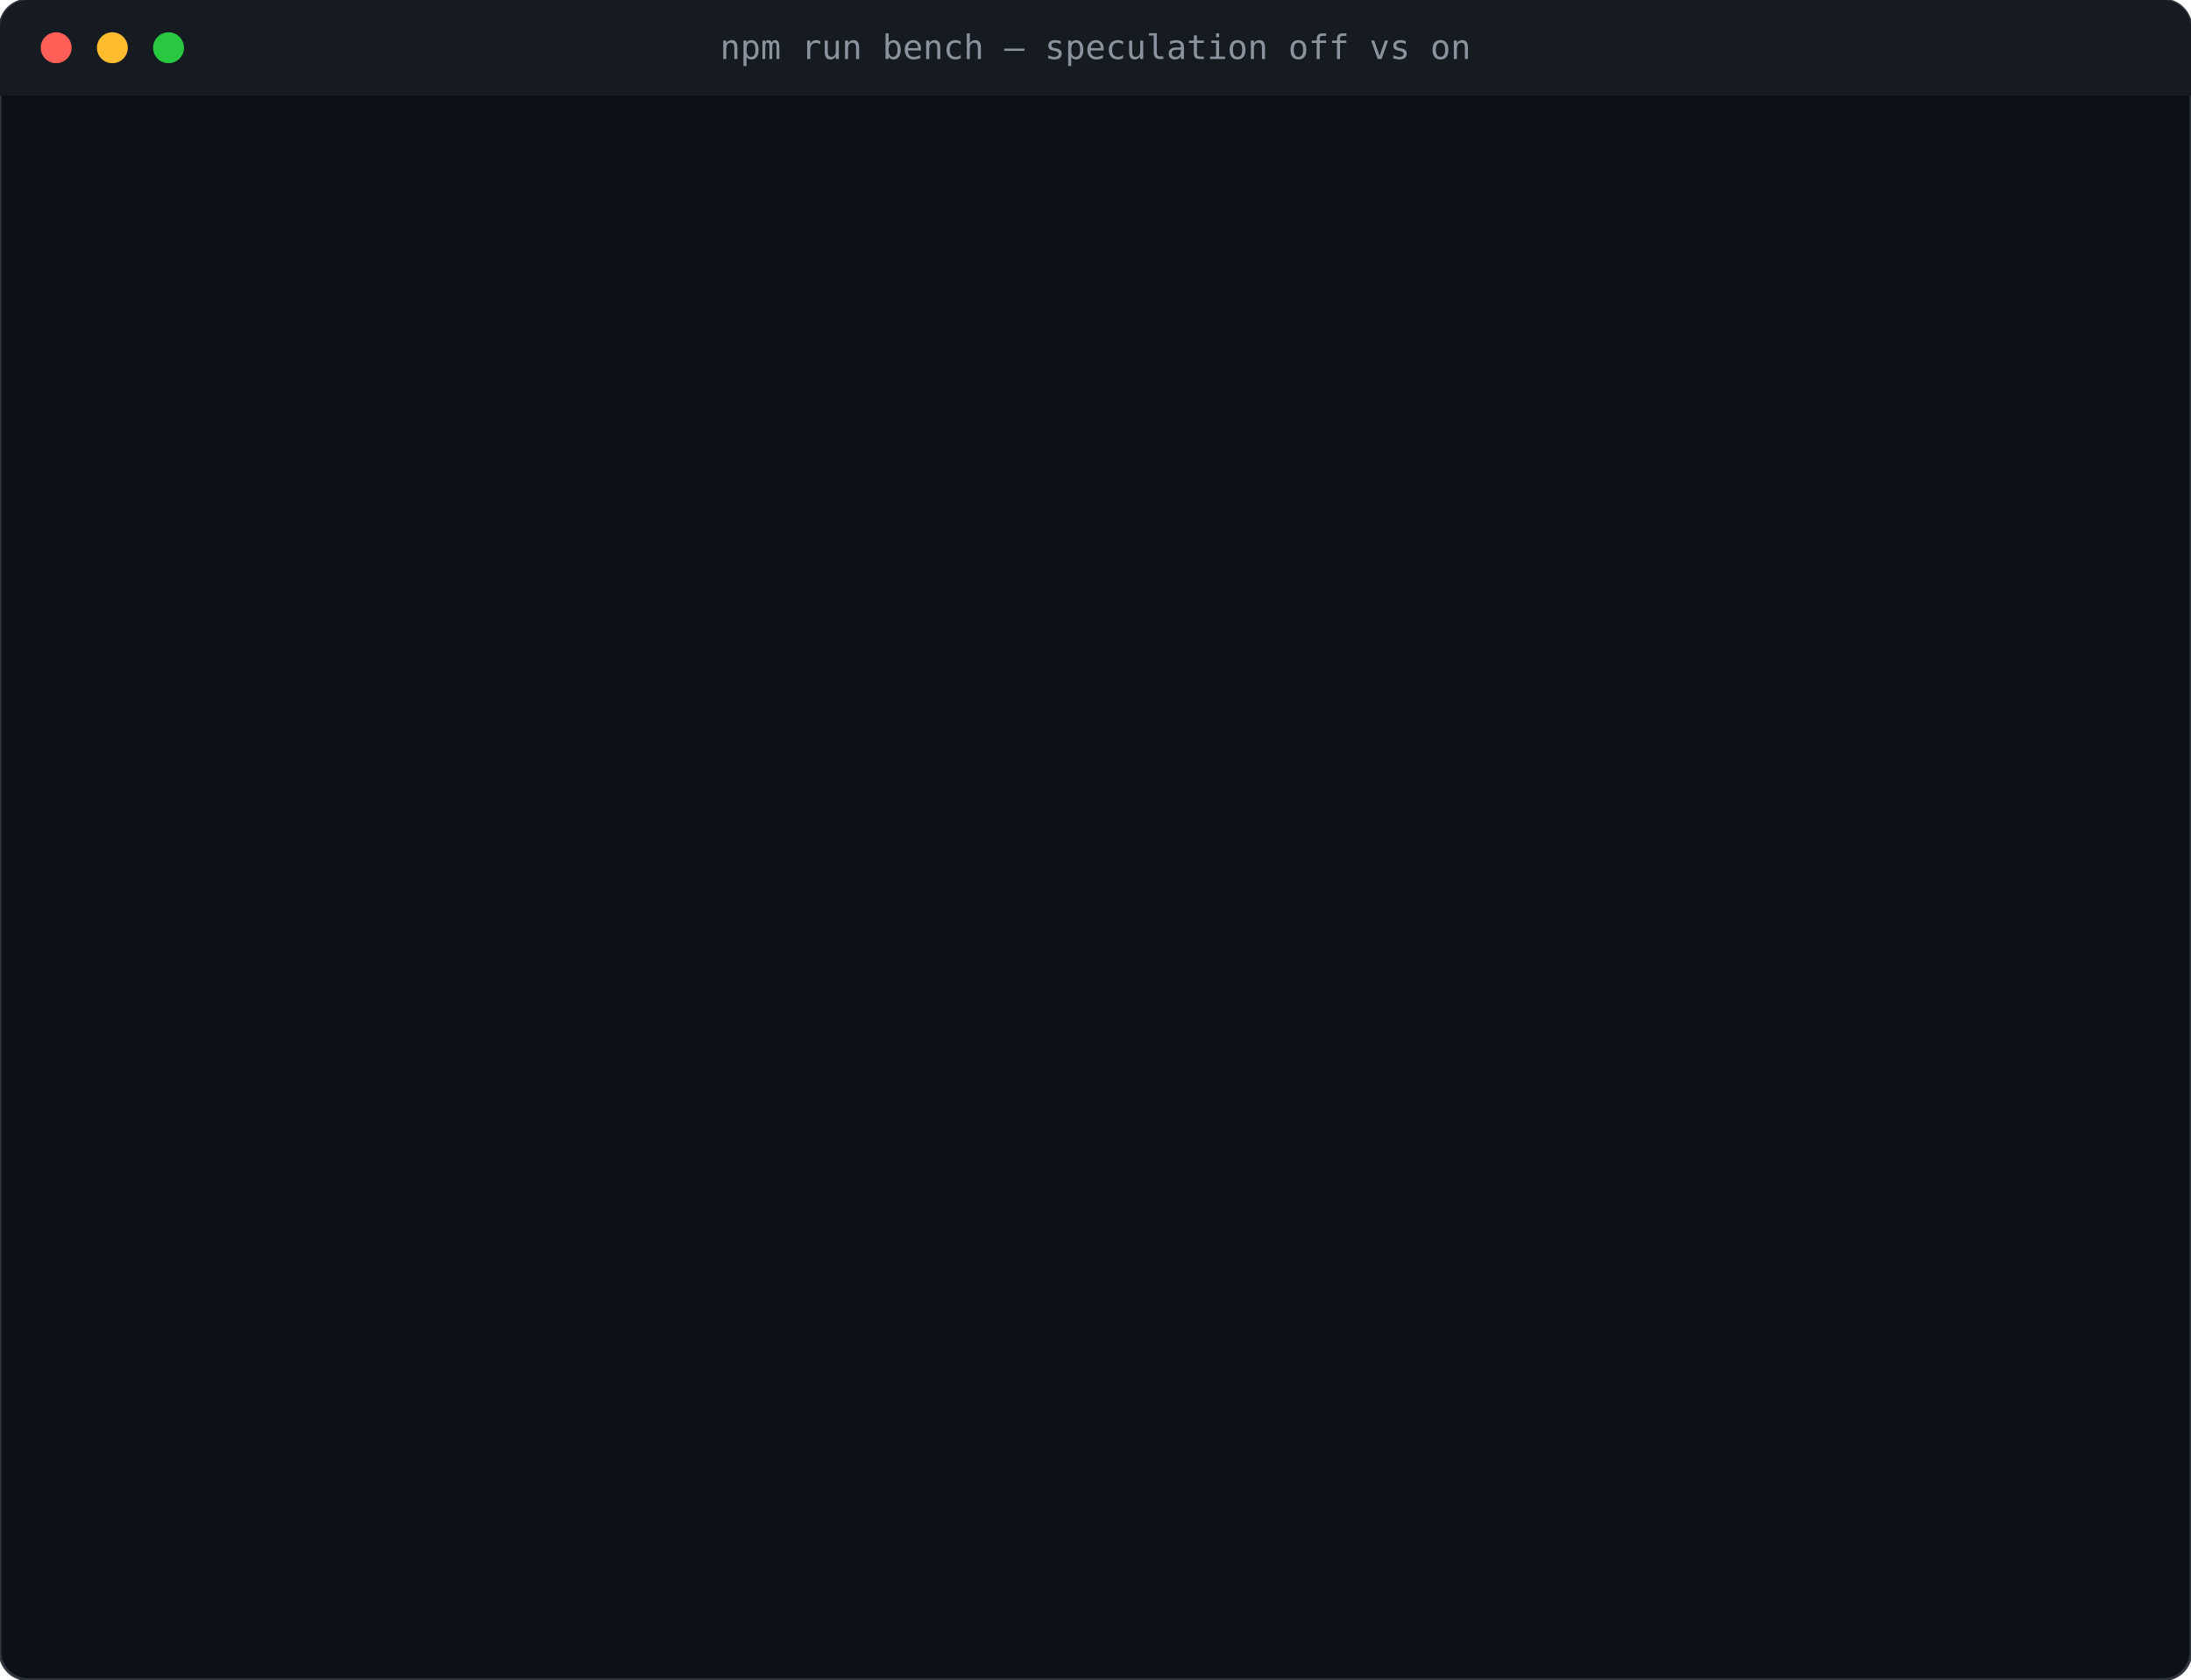
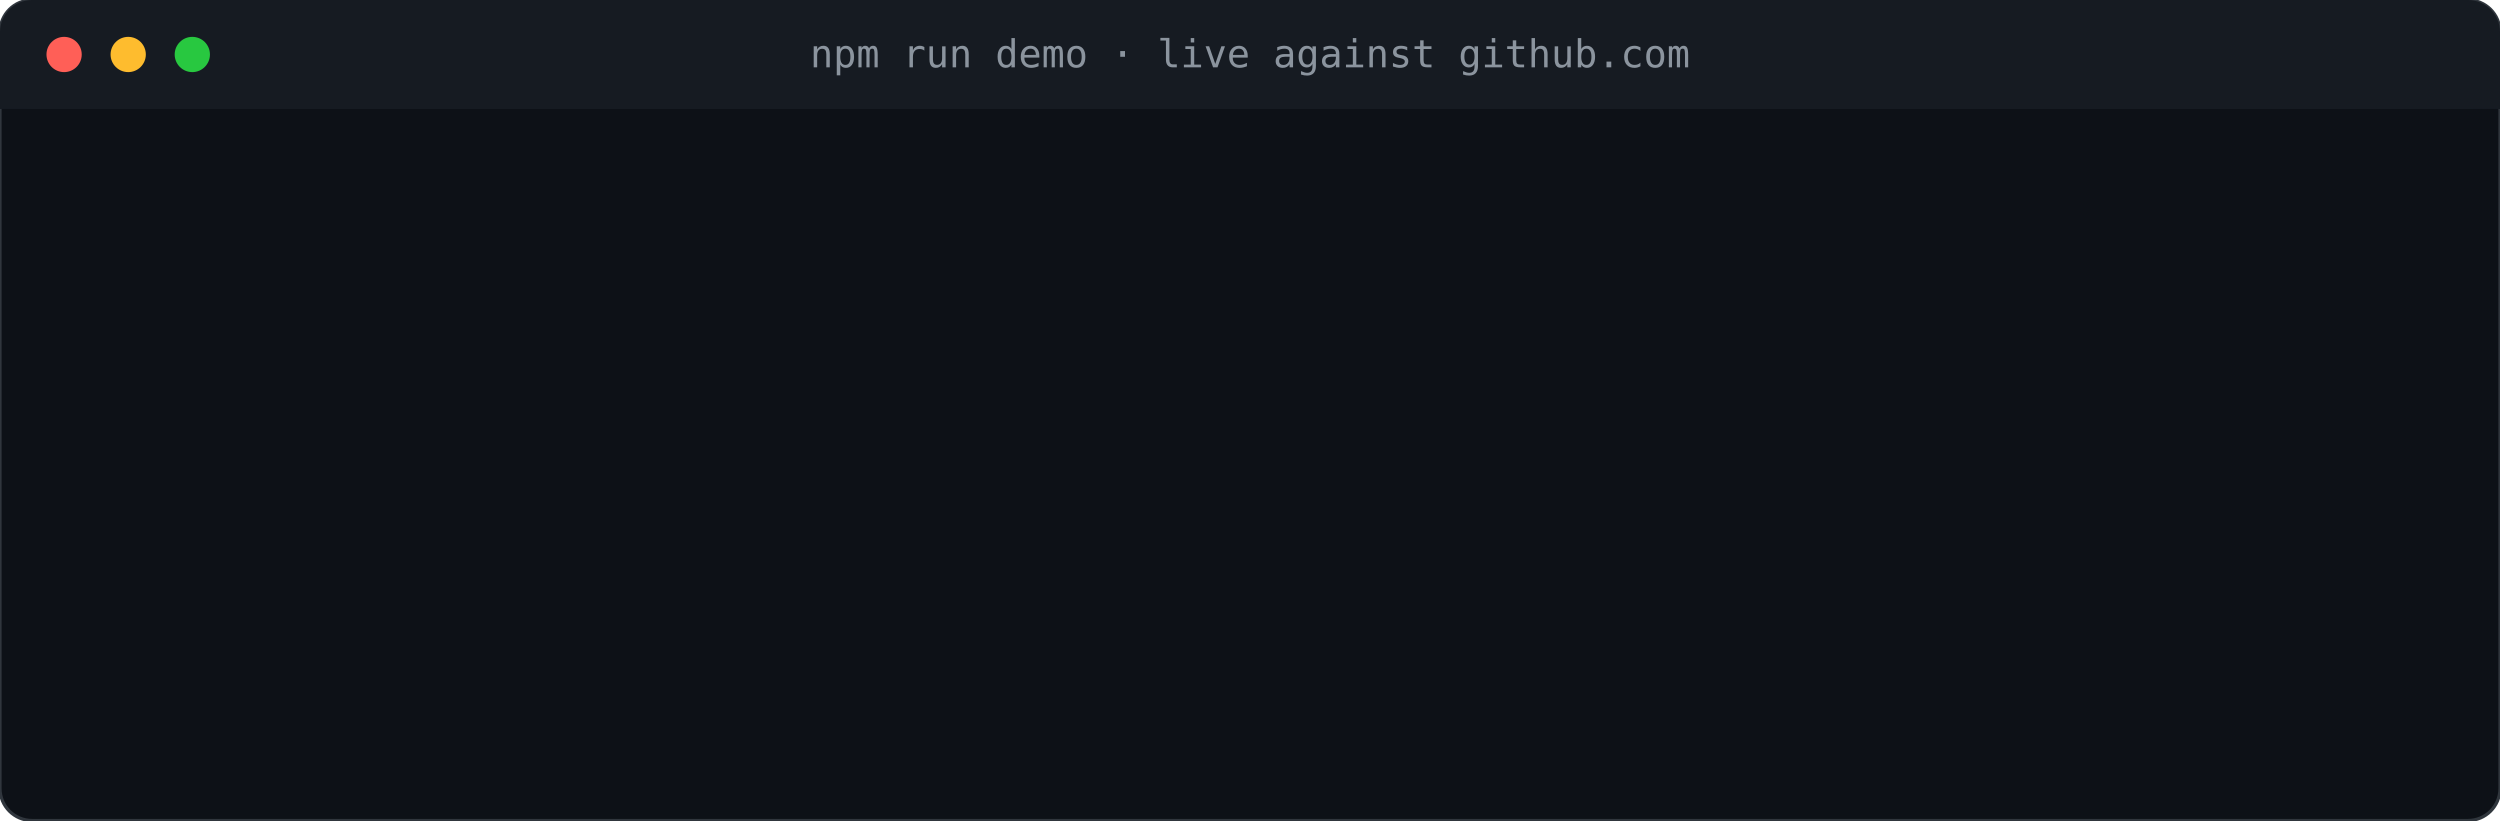
- <svg xmlns="http://www.w3.org/2000/svg" viewBox="0 0 780 598" font-family="ui-monospace,SFMono-Regular,Menlo,Consolas,monospace">
+ <svg xmlns="http://www.w3.org/2000/svg" viewBox="0 0 780 256" font-family="ui-monospace,SFMono-Regular,Menlo,Consolas,monospace">
  <style>
  .l { opacity: 0; animation: reveal 0.15s ease-out forwards; }
  @keyframes reveal { to { opacity: 1; } }
</style>
-   <rect width="780" height="598" rx="10" fill="#0d1117" stroke="#30363d" />
+   <rect width="780" height="256" rx="10" fill="#0d1117" stroke="#30363d" />
  <rect width="780" height="34" rx="10" fill="#161b22" />
  <rect y="24" width="780" height="10" fill="#161b22" />
  <circle cx="20" cy="17" r="5.5" fill="#ff5f57" />
  <circle cx="40" cy="17" r="5.5" fill="#febc2e" />
  <circle cx="60" cy="17" r="5.5" fill="#28c840" />
-   <text x="390" y="21" text-anchor="middle" font-size="12" fill="#8b949e">npm run bench — speculation off vs on</text>
-   <text class="l" style="animation-delay:0.30s" y="64" font-size="13">
-     <tspan x="16" fill="#e6edf3" font-weight="600" xml:space="preserve">  Speculate benchmark — scripted agent session, mock GitHub upstream</tspan>
+   <text x="390" y="21" text-anchor="middle" font-size="12" fill="#8b949e">npm run demo · live against github.com</text>
+   <text class="l" style="animation-delay:0.45s" y="64" font-size="13">
+     <tspan x="16" fill="#e6edf3" font-weight="600" xml:space="preserve">  Speculate demo: a real agent workflow against live GitHub</tspan>
  </text>
-   <text class="l" style="animation-delay:0.58s" y="83" font-size="13">
-     <tspan x="16" fill="#8b949e" xml:space="preserve">  upstream latency 400 ms · 7 tool calls across 3 user turns</tspan>
+   <text class="l" style="animation-delay:0.90s" y="83" font-size="13">
+     <tspan x="16" fill="#8b949e" xml:space="preserve">  list PRs, then read the top one · repo cli/cli · no mocks, no injected latency</tspan>
  </text>
-   <text class="l" style="animation-delay:0.91s" y="121" font-size="13">
-     <tspan x="16" fill="#8b949e" xml:space="preserve">  running with speculation off…</tspan>
+   <text class="l" style="animation-delay:1.43s" y="121" font-size="13">
+     <tspan x="16" fill="#8b949e" xml:space="preserve">  pass 1: Speculate watches the workflow</tspan>
  </text>
-   <text class="l" style="animation-delay:3.11s" y="140" font-size="13">
-     <tspan x="16" fill="#8b949e" xml:space="preserve">  running with speculation on (strict mode)…</tspan>
+   <text class="l" style="animation-delay:2.29s" y="140" font-size="13">
+     <tspan x="16" fill="#e6edf3" xml:space="preserve">    gh_pr_list            508 ms</tspan>
  </text>
-   <text class="l" style="animation-delay:4.76s" y="178" font-size="13">
-     <tspan x="16" fill="#e6edf3" font-weight="600" xml:space="preserve">  tool call                    off       on   outcome</tspan>
+   <text class="l" style="animation-delay:3.08s" y="159" font-size="13">
+     <tspan x="16" fill="#e6edf3" xml:space="preserve">    gh_pr_view #13875     442 ms   </tspan>
+     <tspan x="289.91" fill="#8b949e" xml:space="preserve">"docs(api): explain response caching"</tspan>
  </text>
-   <text class="l" style="animation-delay:5.04s" y="197" font-size="13">
-     <tspan x="16" fill="#8b949e" xml:space="preserve">  ─────────────────────────────────────────────────────</tspan>
+   <text class="l" style="animation-delay:3.61s" y="197" font-size="13">
+     <tspan x="16" fill="#8b949e" xml:space="preserve">  pass 2: the same workflow</tspan>
  </text>
-   <text class="l" style="animation-delay:5.32s" y="216" font-size="13">
-     <tspan x="16" fill="#e6edf3" xml:space="preserve">  get_issue                 409 ms   409 ms   </tspan>
-     <tspan x="375.996" fill="#8b949e" xml:space="preserve">miss (live call)</tspan>
-     <tspan x="501.212" fill="#e6edf3" xml:space="preserve"> </tspan>
+   <text class="l" style="animation-delay:4.55s" y="216" font-size="13">
+     <tspan x="16" fill="#e6edf3" xml:space="preserve">    gh_pr_list            587 ms   </tspan>
+     <tspan x="289.91" fill="#8b949e" xml:space="preserve">→ prefetches gh_pr_view #13875</tspan>
  </text>
-   <text class="l" style="animation-delay:5.60s" y="235" font-size="13">
-     <tspan x="16" fill="#e6edf3" xml:space="preserve">  get_issue_comments        405 ms     2 ms   </tspan>
-     <tspan x="375.996" fill="#3fb950" xml:space="preserve">prefetched ✓</tspan>
-     <tspan x="469.908" fill="#e6edf3" xml:space="preserve"> </tspan>
-     <tspan x="477.734" fill="#3fb950" xml:space="preserve">205×</tspan>
-   </text>
-   <text class="l" style="animation-delay:5.88s" y="254" font-size="13">
-     <tspan x="16" fill="#e6edf3" xml:space="preserve">  list_pull_requests        405 ms     2 ms   </tspan>
-     <tspan x="375.996" fill="#3fb950" xml:space="preserve">prefetched ✓</tspan>
-     <tspan x="469.908" fill="#e6edf3" xml:space="preserve"> </tspan>
-     <tspan x="477.734" fill="#3fb950" xml:space="preserve">208×</tspan>
-   </text>
-   <text class="l" style="animation-delay:6.16s" y="273" font-size="13">
-     <tspan x="16" fill="#e6edf3" xml:space="preserve">  get_pull_request          405 ms     2 ms   </tspan>
-     <tspan x="375.996" fill="#3fb950" xml:space="preserve">prefetched ✓</tspan>
-     <tspan x="469.908" fill="#e6edf3" xml:space="preserve"> </tspan>
-     <tspan x="477.734" fill="#3fb950" xml:space="preserve">247×</tspan>
-   </text>
-   <text class="l" style="animation-delay:6.44s" y="292" font-size="13">
-     <tspan x="16" fill="#e6edf3" xml:space="preserve">  get_pull_request_diff     416 ms   153 ms   </tspan>
-     <tspan x="375.996" fill="#39c5cf" xml:space="preserve">joined in flight ~</tspan>
-     <tspan x="516.864" fill="#e6edf3" xml:space="preserve"> </tspan>
-     <tspan x="524.69" fill="#3fb950" xml:space="preserve">3×</tspan>
-   </text>
-   <text class="l" style="animation-delay:6.72s" y="311" font-size="13">
-     <tspan x="16" fill="#e6edf3" xml:space="preserve">  list_issues               406 ms   405 ms   </tspan>
-     <tspan x="375.996" fill="#8b949e" xml:space="preserve">miss (live call)</tspan>
-     <tspan x="501.212" fill="#e6edf3" xml:space="preserve"> </tspan>
-   </text>
-   <text class="l" style="animation-delay:7.00s" y="330" font-size="13">
-     <tspan x="16" fill="#e6edf3" xml:space="preserve">  get_issue                 404 ms     2 ms   </tspan>
-     <tspan x="375.996" fill="#3fb950" xml:space="preserve">prefetched ✓</tspan>
-     <tspan x="469.908" fill="#e6edf3" xml:space="preserve"> </tspan>
-     <tspan x="477.734" fill="#3fb950" xml:space="preserve">250×</tspan>
-   </text>
-   <text class="l" style="animation-delay:7.28s" y="349" font-size="13">
-     <tspan x="16" fill="#8b949e" xml:space="preserve">  ─────────────────────────────────────────────────────</tspan>
-   </text>
-   <text class="l" style="animation-delay:7.56s" y="368" font-size="13">
-     <tspan x="16" fill="#e6edf3" font-weight="600" xml:space="preserve">  total tool wait           2.85 s   974 ms   </tspan>
-     <tspan x="375.996" fill="#3fb950" font-weight="600" xml:space="preserve">−66%</tspan>
-   </text>
-   <text class="l" style="animation-delay:7.89s" y="406" font-size="13">
-     <tspan x="16" fill="#e6edf3" font-weight="600" xml:space="preserve">  speculation stats (strict run)</tspan>
-   </text>
-   <text class="l" style="animation-delay:8.17s" y="425" font-size="13">
-     <tspan x="16" fill="#e6edf3" xml:space="preserve">    speculative calls   7</tspan>
-   </text>
-   <text class="l" style="animation-delay:8.45s" y="444" font-size="13">
-     <tspan x="16" fill="#e6edf3" xml:space="preserve">    hits / joins        4 / 1  </tspan>
-     <tspan x="258.606" fill="#8b949e" xml:space="preserve">(71% of eligible reads)</tspan>
-   </text>
-   <text class="l" style="animation-delay:8.73s" y="463" font-size="13">
-     <tspan x="16" fill="#e6edf3" xml:space="preserve">    wasted              0  </tspan>
-     <tspan x="227.302" fill="#8b949e" xml:space="preserve">(0.00 per hit)</tspan>
-   </text>
-   <text class="l" style="animation-delay:9.01s" y="482" font-size="13">
-     <tspan x="16" fill="#e6edf3" xml:space="preserve">    est. time saved     </tspan>
-     <tspan x="203.824" fill="#3fb950" xml:space="preserve">1.86 s</tspan>
-   </text>
-   <text class="l" style="animation-delay:9.34s" y="520" font-size="13">
-     <tspan x="16" fill="#e6edf3" font-weight="600" xml:space="preserve">  vs DESIGN.md §10 success criteria</tspan>
-   </text>
-   <text class="l" style="animation-delay:9.62s" y="539" font-size="13">
-     <tspan x="16" fill="#e6edf3" xml:space="preserve">    hit rate ≥ 40%        71%   </tspan>
-     <tspan x="266.432" fill="#3fb950" xml:space="preserve">pass</tspan>
-   </text>
-   <text class="l" style="animation-delay:9.90s" y="558" font-size="13">
-     <tspan x="16" fill="#e6edf3" xml:space="preserve">    tool-wait cut ≥ 30%   66%   </tspan>
-     <tspan x="266.432" fill="#3fb950" xml:space="preserve">pass</tspan>
-   </text>
-   <text class="l" style="animation-delay:10.18s" y="577" font-size="13">
-     <tspan x="16" fill="#e6edf3" xml:space="preserve">    waste ≤ 2/hit         0.00   </tspan>
-     <tspan x="274.258" fill="#3fb950" xml:space="preserve">pass</tspan>
+   <text class="l" style="animation-delay:4.90s" y="235" font-size="13">
+     <tspan x="16" fill="#e6edf3" xml:space="preserve">    gh_pr_view #13875       2 ms   </tspan>
+     <tspan x="289.91" fill="#3fb950" xml:space="preserve">prefetched ✓ 285× faster</tspan>
  </text>
</svg>
